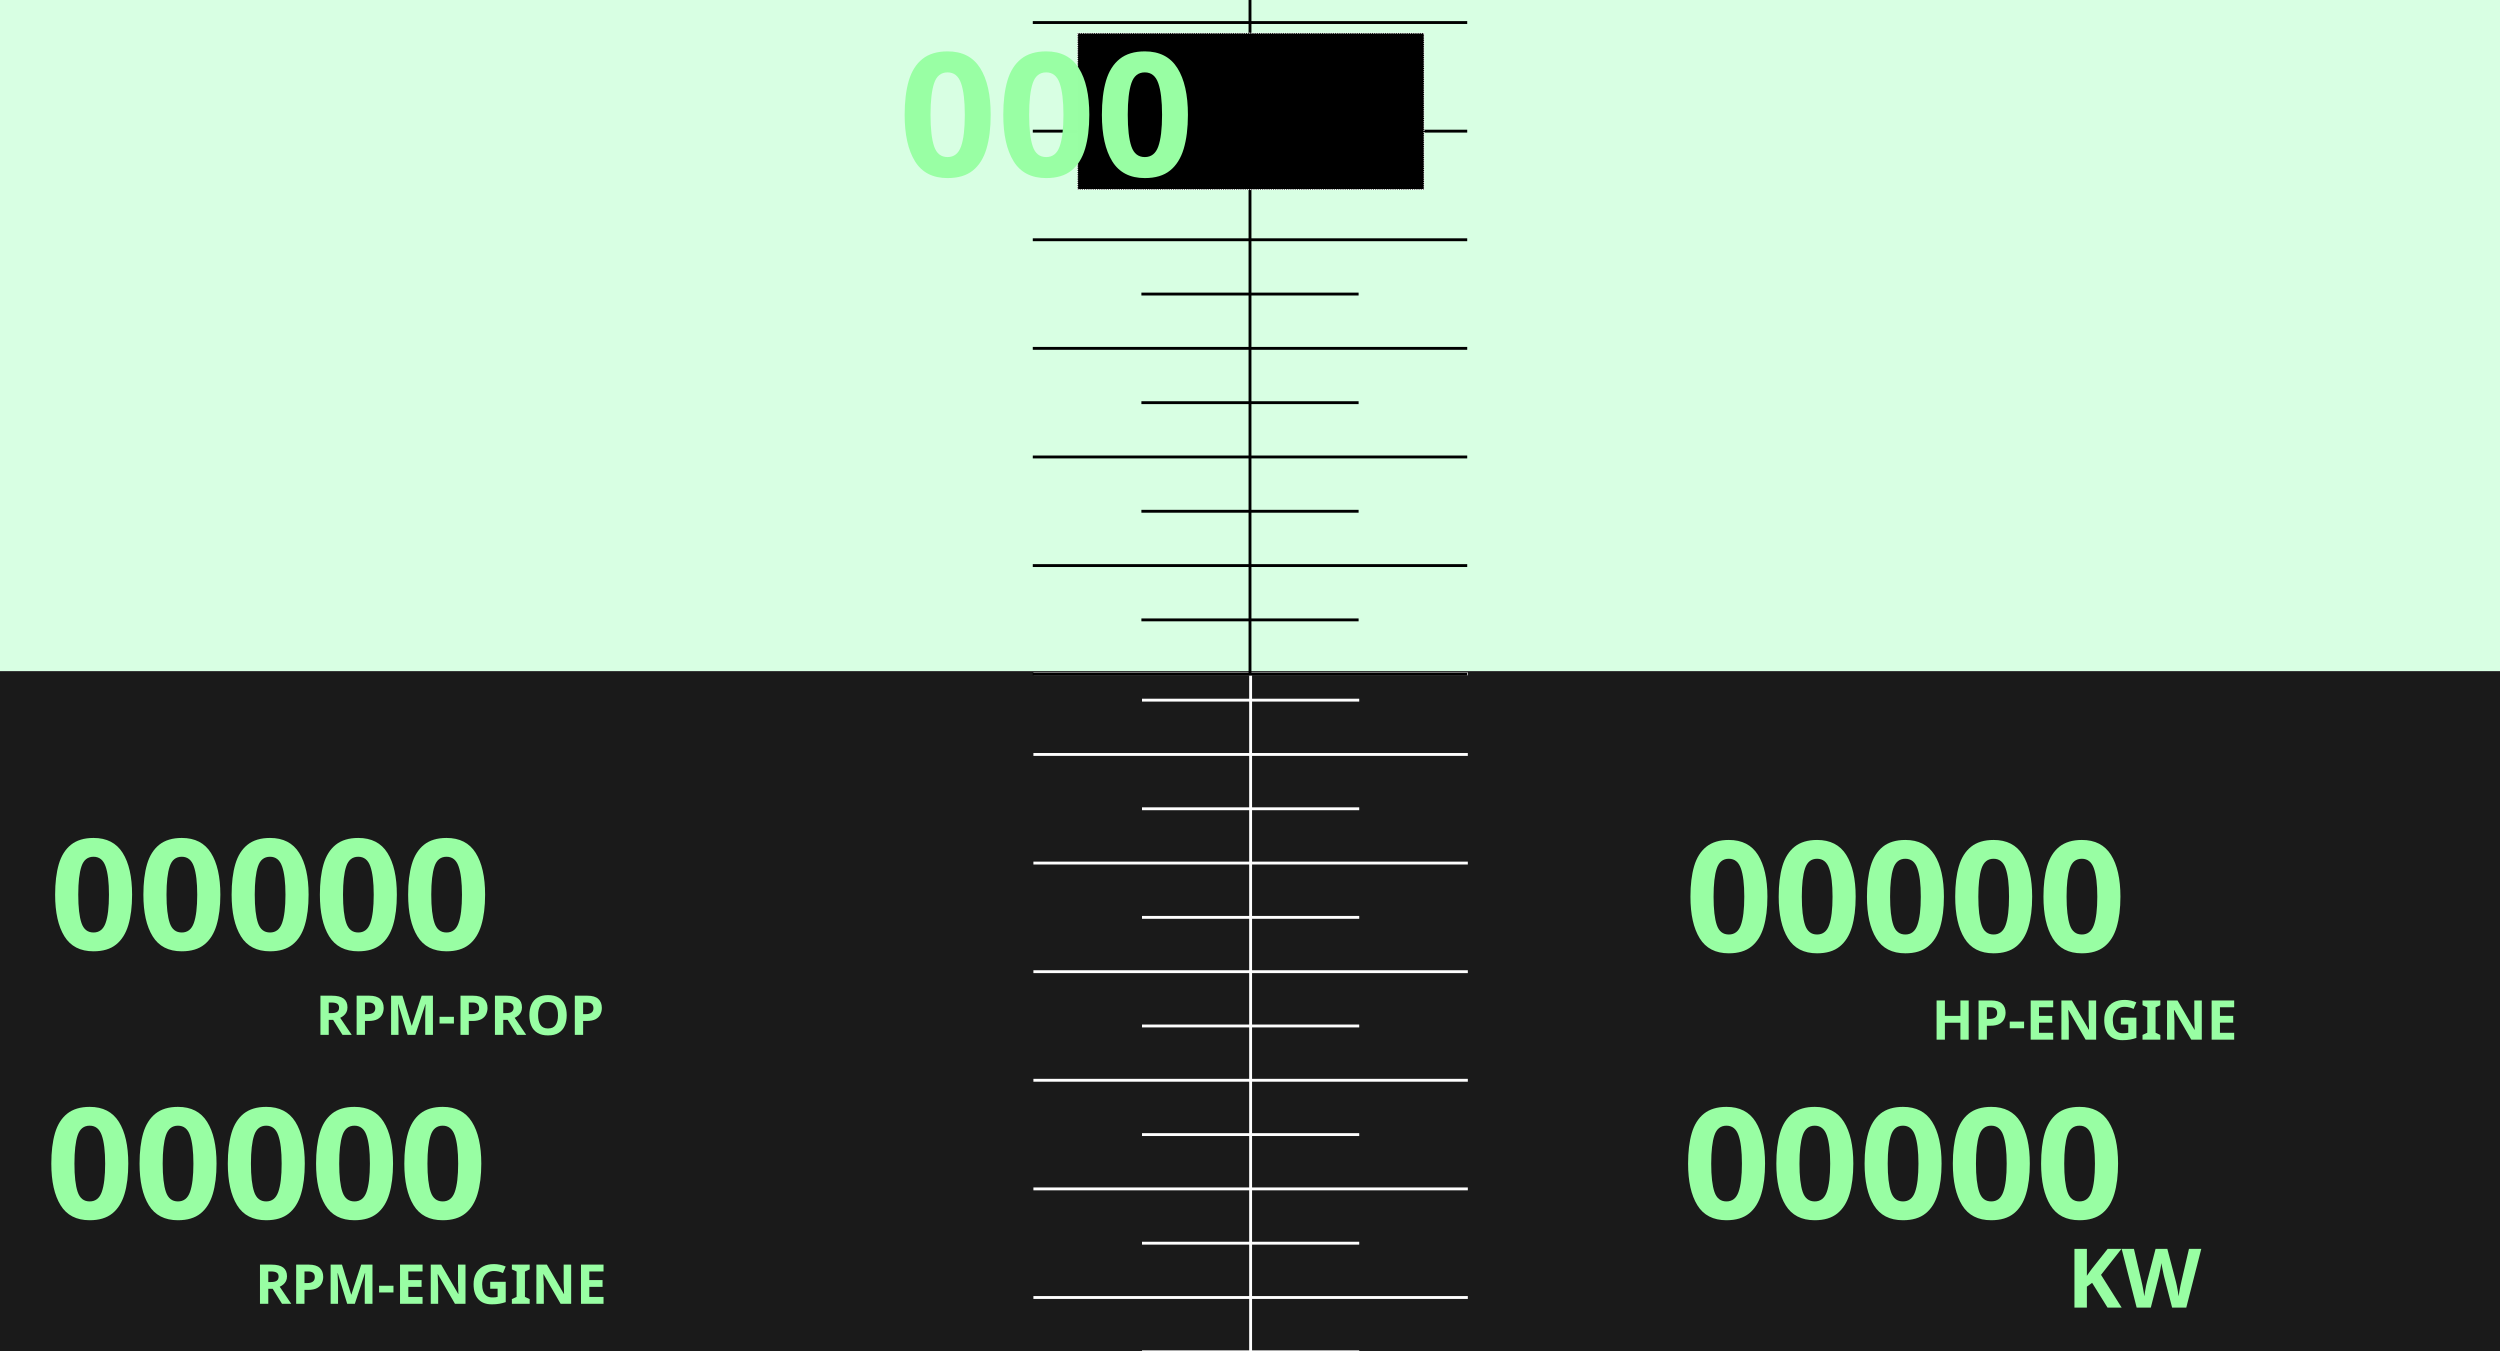
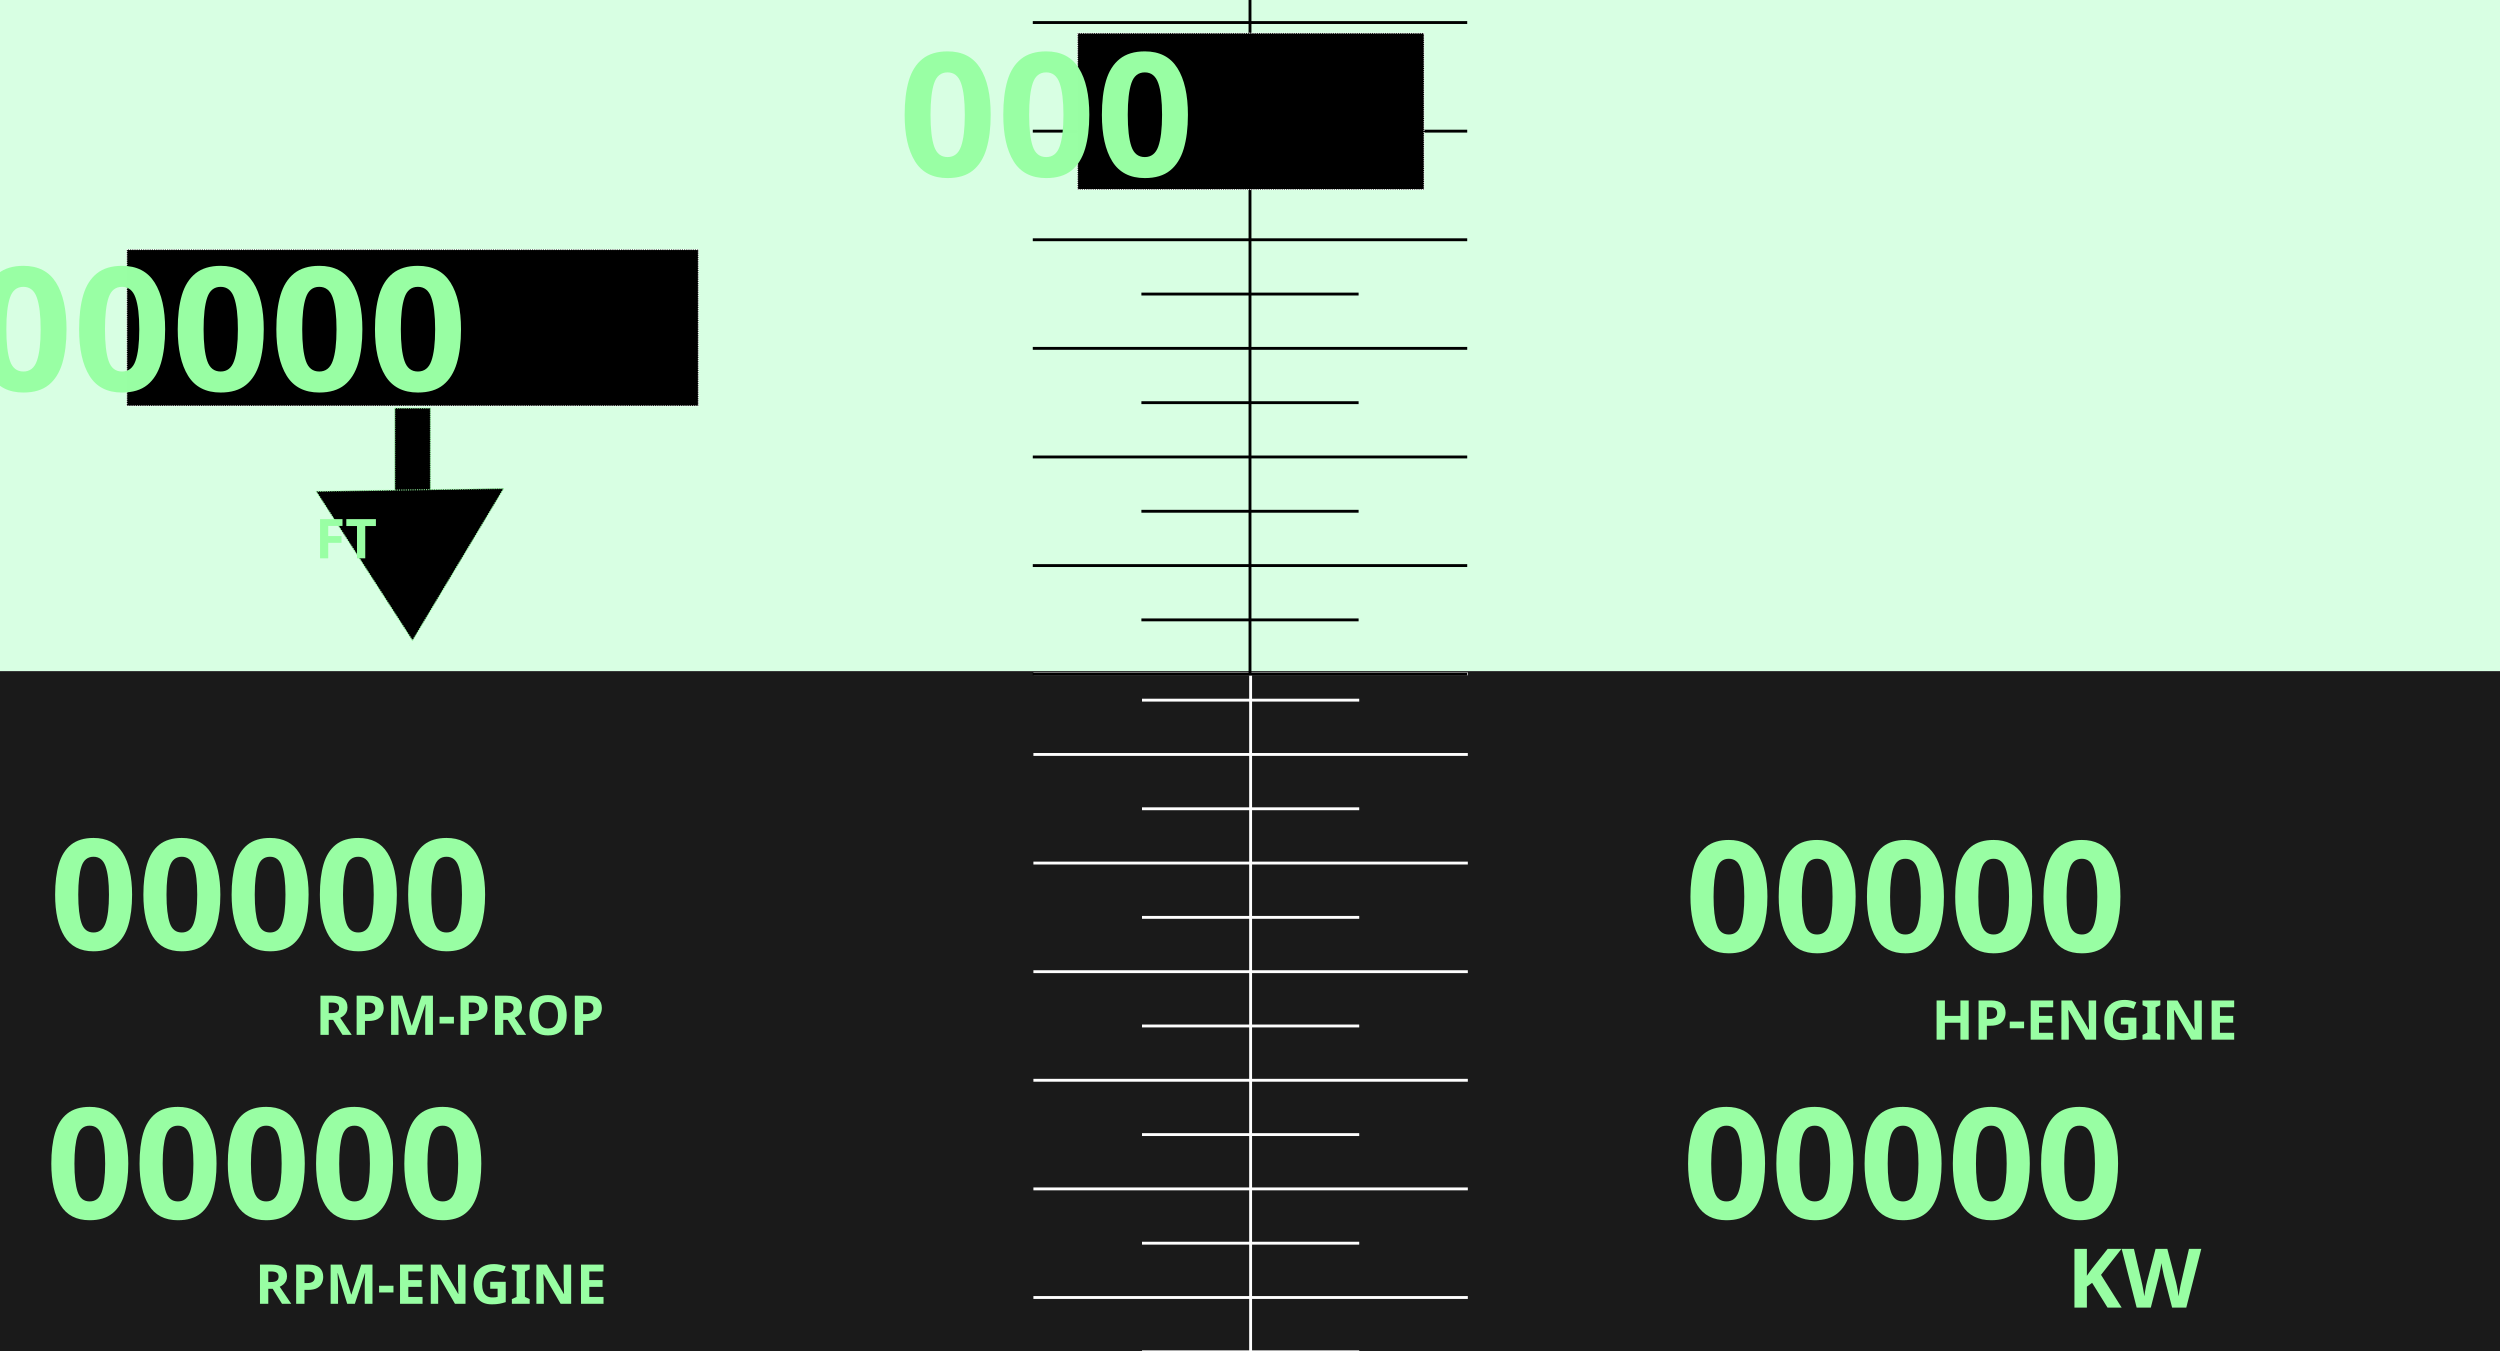
<svg xmlns="http://www.w3.org/2000/svg" width="870" height="470" viewBox="0 0 870 470" version="1.1" id="svg1640">
  <style id="style5102">
.measure-arrow
{
}
.measure-label
{

}
.measure-line
{
}</style>
  <defs id="defs1634">
    <linearGradient id="linearGradient2038">
      <stop style="stop-color:#000000;stop-opacity:1;" offset="0" id="stop2036" />
    </linearGradient>
  </defs>
  <g id="layer1" transform="translate(0,-233.5)">
    <g id="g1309" transform="translate(0,8)" style="display:inline">
      <g id="horizon">
-         <path style="display:inline;opacity:1;mix-blend-mode:color;fill:#94d3a5;fill-opacity:1;fill-rule:evenodd;stroke:none;stroke-width:56.563;stroke-linecap:butt;stroke-linejoin:miter;stroke-miterlimit:4;stroke-dasharray:none;stroke-dashoffset:0;stroke-opacity:1" id="rect2237" width="1561.52" height="741.675" x="-346.183" y="-282.616" d="M -346.183,-282.616 H 1215.336 V 459.059 H -346.183 Z" />
+         <path style="display:inline;opacity:1;mix-blend-mode:color;fill:#94d3a5;fill-opacity:1;fill-rule:evenodd;stroke:none;stroke-width:56.563;stroke-linecap:butt;stroke-linejoin:miter;stroke-miterlimit:4;stroke-dasharray:none;stroke-dashoffset:0;stroke-opacity:1" id="rect2237" width="1561.519" height="741.675" x="-346.183" y="-282.616" d="M -346.183,-282.616 H 1215.336 V 459.059 H -346.183 Z" />
        <rect y="459.059" x="-348.961" height="685.455" width="1564.296" id="rect2231" style="display:inline;fill:#1a1a1a;fill-opacity:1;stroke:none;stroke-width:56.563;stroke-linecap:butt;stroke-linejoin:miter;stroke-miterlimit:4;stroke-dasharray:none;stroke-dashoffset:0;stroke-opacity:1" />
        <path style="display:inline;fill:#ffffff;stroke:#ffffff;stroke-width:1px;stroke-linecap:butt;stroke-linejoin:miter;stroke-opacity:0.994" d="M 435.214,1206.162 V 460.008 m 75.591,746.154 h -151.181 m 113.386,-18.898 h -75.591 m 113.386,-18.898 h -151.181 m 113.386,-18.898 h -75.591 m 113.386,-18.898 h -151.181 m 113.386,-18.898 h -75.591 m 113.386,-18.898 h -151.181 m 113.386,-18.898 h -75.591 m 113.386,-18.898 h -151.181 m 113.386,-18.898 h -75.591 m 113.386,-18.898 H 359.623 M 473.009,998.288 H 397.419 M 510.804,979.39 H 359.623 M 473.009,960.493 H 397.419 M 510.804,941.595 H 359.623 M 473.009,922.697 H 397.419 M 510.804,903.8 H 359.623 M 473.009,884.902 H 397.419 M 510.804,866.004 H 359.623 M 473.009,847.107 H 397.419 M 510.804,828.209 H 359.623 M 473.009,809.312 H 397.419 M 510.804,790.414 H 359.623 M 473.009,771.516 H 397.419 M 510.804,752.619 H 359.623 M 473.009,733.721 H 397.419 M 510.804,714.823 H 359.623 M 473.009,695.926 H 397.419 M 510.804,677.028 H 359.623 M 473.009,658.13 H 397.419 M 510.804,639.233 H 359.623 M 473.009,620.335 H 397.419 M 510.804,601.437 H 359.623 M 473.009,582.54 H 397.419 M 510.804,563.642 H 359.623 M 473.009,544.745 H 397.419 M 510.804,525.847 H 359.623 M 473.009,506.949 h -75.591 m 113.386,-18.898 h -151.181 m 113.386,-18.898 h -75.591 m 113.386,-9.146 h -151.181" id="path5414-4" />
        <path style="display:inline;fill:none;stroke:#000000;stroke-width:1px;stroke-linecap:butt;stroke-linejoin:miter;stroke-opacity:1" d="m 435,460.115 v -746.154 m 75.591,746.154 H 359.409 M 472.795,441.218 H 397.205 M 510.591,422.32 H 359.409 M 472.795,403.422 H 397.205 M 510.591,384.525 H 359.409 M 472.795,365.627 H 397.205 M 510.591,346.73 H 359.409 M 472.795,327.832 H 397.205 M 510.591,308.934 H 359.409 M 472.795,290.037 H 397.205 M 510.591,271.139 H 359.409 M 472.795,252.241 H 397.205 M 510.591,233.344 H 359.409 M 472.795,214.446 H 397.205 M 510.591,195.548 H 359.409 M 472.795,176.651 H 397.205 M 510.591,157.753 H 359.409 M 472.795,138.856 H 397.205 M 510.591,119.958 H 359.409 M 472.795,101.06 H 397.205 M 510.591,82.163 H 359.409 M 472.795,63.265 H 397.205 M 510.591,44.367 H 359.409 M 472.795,25.47 H 397.205 M 510.591,6.572 H 359.409 M 472.795,-12.326 H 397.205 M 510.591,-31.223 H 359.409 M 472.795,-50.121 h -75.591 m 113.386,-18.898 h -151.181 m 113.386,-18.898 h -75.591 m 113.386,-18.898 h -151.181 m 113.386,-18.898 h -75.591 m 113.386,-18.898 h -151.181 m 113.386,-18.898 h -75.591 m 113.386,-18.898 h -151.181 m 113.386,-18.898 h -75.591 m 113.386,-18.898 h -151.181 m 113.386,-18.898 h -75.591 m 113.386,-18.898 h -151.181 m 113.386,-18.898 h -75.591 m 113.386,-9.146 h -151.181" id="path5414" />
      </g>
    </g>
+     <rect style="fill:#000000;fill-rule:evenodd;stroke:#ffffff;stroke-width:0.378;stroke-miterlimit:1;stroke-dasharray:0.378, 0.378;stroke-opacity:0.994" id="rect1719-2" width="198.889" height="54.425" x="44.146" y="320.335" ry="0" />
    <rect style="fill:#000000;fill-rule:evenodd;stroke:#ffffff;stroke-width:0.378;stroke-miterlimit:1;stroke-dasharray:0.378, 0.378;stroke-opacity:0.994" id="rect1719" width="120.567" height="54.425" x="375" y="245.028" ry="0" />
    <text id="lcd.hdg" y="294.879" x="498.973" style="font-style:normal;font-variant:normal;font-weight:bold;font-stretch:normal;font-size:60px;line-height:100%;font-family:'Liberation Sans';-inkscape-font-specification:'Liberation Sans Bold';text-align:center;letter-spacing:0px;word-spacing:0px;text-anchor:middle;fill:#99ffa4;fill-opacity:0.996;stroke:none;stroke-width:2.673px;stroke-linecap:butt;stroke-linejoin:miter;stroke-opacity:1" xml:space="preserve">
      <tspan style="font-style:normal;font-variant:normal;font-weight:bold;font-stretch:normal;font-size:60px;font-family:monoMMM_5;-inkscape-font-specification:'monoMMM_5 Bold';text-align:end;text-anchor:end;fill:#99ffa4;fill-opacity:0.996;stroke-width:2.673px" y="294.879" x="498.973" id="tspan7468-3-7">000</tspan>
+     </text>
+     <text id="lcd.agl" y="369.507" x="246.006" style="font-style:normal;font-variant:normal;font-weight:bold;font-stretch:normal;font-size:60px;line-height:100%;font-family:'Liberation Sans';-inkscape-font-specification:'Liberation Sans Bold';text-align:center;letter-spacing:0px;word-spacing:0px;text-anchor:middle;fill:#99ffa4;fill-opacity:0.996;stroke:none;stroke-width:2.673px;stroke-linecap:butt;stroke-linejoin:miter;stroke-opacity:1" xml:space="preserve">
+       <tspan style="font-style:normal;font-variant:normal;font-weight:bold;font-stretch:normal;font-size:60px;font-family:monoMMM_5;-inkscape-font-specification:'monoMMM_5 Bold';text-align:end;text-anchor:end;fill:#99ffa4;fill-opacity:0.996;stroke-width:2.673px" y="369.507" x="246.006" id="tspan7468-3-7-3">00000</tspan>
    </text>
    <text id="text7470-3" y="593.679" x="236.807" style="font-style:normal;font-variant:normal;font-weight:bold;font-stretch:normal;font-size:19.089px;line-height:100%;font-family:'Liberation Sans';-inkscape-font-specification:'Liberation Sans Bold';text-align:center;letter-spacing:0px;word-spacing:0px;text-anchor:middle;fill:#99ffa4;fill-opacity:0.996;stroke:none;stroke-width:2.673px;stroke-linecap:butt;stroke-linejoin:miter;stroke-opacity:1" xml:space="preserve" transform="scale(1.000069,0.9999311)">
      <tspan style="font-style:normal;font-variant:normal;font-weight:bold;font-stretch:normal;font-size:19.089px;font-family:monoMMM_5;-inkscape-font-specification:'monoMMM_5 Bold';text-align:end;text-anchor:end;fill:#99ffa4;fill-opacity:0.996;stroke-width:2.673px" y="593.679" x="236.807" id="tspan7468-3-7-2-1-5">RPM-PROP</tspan>
    </text>
    <text id="text7470-3-6" y="595.334" x="805.087" style="font-style:normal;font-variant:normal;font-weight:bold;font-stretch:normal;font-size:19.089px;line-height:100%;font-family:'Liberation Sans';-inkscape-font-specification:'Liberation Sans Bold';text-align:center;letter-spacing:0px;word-spacing:0px;text-anchor:middle;fill:#99ffa4;fill-opacity:0.996;stroke:none;stroke-width:2.673px;stroke-linecap:butt;stroke-linejoin:miter;stroke-opacity:1" xml:space="preserve" transform="scale(1.000069,0.9999311)">
      <tspan style="font-style:normal;font-variant:normal;font-weight:bold;font-stretch:normal;font-size:19.089px;font-family:monoMMM_5;-inkscape-font-specification:'monoMMM_5 Bold';text-align:end;text-anchor:end;fill:#99ffa4;fill-opacity:0.996;stroke-width:2.673px" y="595.334" x="805.087" id="tspan7468-3-7-2-1-5-9">HP-ENGINE</tspan>
    </text>
    <text id="lcd.rpm-prop" y="564.061" x="245.382" style="font-style:normal;font-variant:normal;font-weight:bold;font-stretch:normal;font-size:53.689px;line-height:100%;font-family:'Liberation Sans';-inkscape-font-specification:'Liberation Sans Bold';text-align:center;letter-spacing:0px;word-spacing:0px;text-anchor:middle;fill:#99ffa4;fill-opacity:0.996;stroke:none;stroke-width:2.673px;stroke-linecap:butt;stroke-linejoin:miter;stroke-opacity:1" xml:space="preserve" transform="scale(1.000069,0.9999311)">
      <tspan style="font-style:normal;font-variant:normal;font-weight:bold;font-stretch:normal;font-size:53.689px;font-family:monoMMM_5;-inkscape-font-specification:'monoMMM_5 Bold';text-align:end;text-anchor:end;fill:#99ffa4;fill-opacity:0.996;stroke-width:2.673px" y="564.061" x="245.382" id="tspan7468-3-7-2-4">00000</tspan>
    </text>
    <text id="lcd.hp" y="564.759" x="814.43" style="font-style:normal;font-variant:normal;font-weight:bold;font-stretch:normal;font-size:53.689px;line-height:100%;font-family:'Liberation Sans';-inkscape-font-specification:'Liberation Sans Bold';text-align:center;letter-spacing:0px;word-spacing:0px;text-anchor:middle;fill:#99ffa4;fill-opacity:0.996;stroke:none;stroke-width:2.673px;stroke-linecap:butt;stroke-linejoin:miter;stroke-opacity:1" xml:space="preserve" transform="scale(1.000069,0.9999311)">
      <tspan style="font-style:normal;font-variant:normal;font-weight:bold;font-stretch:normal;font-size:53.689px;font-family:monoMMM_5;-inkscape-font-specification:'monoMMM_5 Bold';text-align:end;text-anchor:end;fill:#99ffa4;fill-opacity:0.996;stroke-width:2.673px" y="564.759" x="814.43" id="tspan7468-3-7-2-4-3">00000</tspan>
    </text>
    <text id="text7470-2" y="688.597" x="805.755" style="font-style:normal;font-variant:normal;font-weight:bold;font-stretch:normal;font-size:28.634px;line-height:100%;font-family:'Liberation Sans';-inkscape-font-specification:'Liberation Sans Bold';text-align:center;letter-spacing:0px;word-spacing:0px;text-anchor:middle;fill:#99ffa4;fill-opacity:0.996;stroke:none;stroke-width:2.673px;stroke-linecap:butt;stroke-linejoin:miter;stroke-opacity:1" xml:space="preserve" transform="scale(1.000069,0.9999311)">
      <tspan style="font-style:normal;font-variant:normal;font-weight:bold;font-stretch:normal;font-size:28.634px;font-family:monoMMM_5;-inkscape-font-specification:'monoMMM_5 Bold';text-align:end;text-anchor:end;fill:#99ffa4;fill-opacity:0.996;stroke-width:2.673px" y="688.597" x="805.755" id="tspan7468-3-7-2-1-2">KW</tspan>
    </text>
    <text id="text7470" y="687.275" x="237.663" style="font-style:normal;font-variant:normal;font-weight:bold;font-stretch:normal;font-size:19.089px;line-height:100%;font-family:'Liberation Sans';-inkscape-font-specification:'Liberation Sans Bold';text-align:center;letter-spacing:0px;word-spacing:0px;text-anchor:middle;fill:#99ffa4;fill-opacity:0.996;stroke:none;stroke-width:2.673px;stroke-linecap:butt;stroke-linejoin:miter;stroke-opacity:1" xml:space="preserve" transform="scale(1.000069,0.9999311)">
      <tspan style="font-style:normal;font-variant:normal;font-weight:bold;font-stretch:normal;font-size:19.089px;font-family:monoMMM_5;-inkscape-font-specification:'monoMMM_5 Bold';text-align:end;text-anchor:end;fill:#99ffa4;fill-opacity:0.996;stroke-width:2.673px" y="687.275" x="237.663" id="tspan7468-3-7-2-1">RPM-ENGINE</tspan>
    </text>
    <text id="lcd.kw" y="657.657" x="813.611" style="font-style:normal;font-variant:normal;font-weight:bold;font-stretch:normal;font-size:53.689px;line-height:100%;font-family:'Liberation Sans';-inkscape-font-specification:'Liberation Sans Bold';text-align:center;letter-spacing:0px;word-spacing:0px;text-anchor:middle;fill:#99ffa4;fill-opacity:0.996;stroke:none;stroke-width:2.673px;stroke-linecap:butt;stroke-linejoin:miter;stroke-opacity:1" xml:space="preserve" transform="scale(1.000069,0.9999311)">
      <tspan style="font-style:normal;font-variant:normal;font-weight:bold;font-stretch:normal;font-size:53.689px;font-family:monoMMM_5;-inkscape-font-specification:'monoMMM_5 Bold';text-align:end;text-anchor:end;fill:#99ffa4;fill-opacity:0.996;stroke-width:2.673px" y="657.657" x="813.611" id="tspan7468-3-7-2-3">00000</tspan>
    </text>
    <text id="lcd.rpm" y="657.657" x="244.051" style="font-style:normal;font-variant:normal;font-weight:bold;font-stretch:normal;font-size:53.689px;line-height:100%;font-family:'Liberation Sans';-inkscape-font-specification:'Liberation Sans Bold';text-align:center;letter-spacing:0px;word-spacing:0px;text-anchor:middle;fill:#99ffa4;fill-opacity:0.996;stroke:none;stroke-width:2.673px;stroke-linecap:butt;stroke-linejoin:miter;stroke-opacity:1" xml:space="preserve" transform="scale(1.000069,0.9999311)">
      <tspan style="font-style:normal;font-variant:normal;font-weight:bold;font-stretch:normal;font-size:53.689px;font-family:monoMMM_5;-inkscape-font-specification:'monoMMM_5 Bold';text-align:end;text-anchor:end;fill:#99ffa4;fill-opacity:0.996;stroke-width:2.673px" y="657.657" x="244.051" id="tspan7468-3-7-2">00000</tspan>
    </text>
+     <rect style="fill:#000000;fill-rule:evenodd;stroke:#99ffa4;stroke-width:0.378;stroke-miterlimit:1;stroke-dasharray:0.378, 0.378" id="rect2639" width="12.367" height="49.466" x="137.407" y="375.518" />
+     <path style="fill:#000000;fill-rule:evenodd;stroke:#99ffa4;stroke-width:0.326;stroke-miterlimit:1;stroke-dasharray:0.326, 0.326" id="path2685" d="M 71.452,203.362 17.692,195.926 51.011,153.087 Z" transform="matrix(0.7535532,0.8694597,-0.9375141,0.6988525,280.3612,252.1643)" />
+     <text id="text7470-3-1" y="427.826" x="157.705" style="font-style:normal;font-variant:normal;font-weight:bold;font-stretch:normal;font-size:19.089px;line-height:100%;font-family:'Liberation Sans';-inkscape-font-specification:'Liberation Sans Bold';text-align:center;letter-spacing:0px;word-spacing:0px;text-anchor:middle;fill:#99ffa4;fill-opacity:0.996;stroke:none;stroke-width:2.673px;stroke-linecap:butt;stroke-linejoin:miter;stroke-opacity:1" xml:space="preserve" transform="scale(1.000069,0.9999311)">
+       <tspan style="font-style:normal;font-variant:normal;font-weight:bold;font-stretch:normal;font-size:19.089px;font-family:monoMMM_5;-inkscape-font-specification:'monoMMM_5 Bold';text-align:end;text-anchor:end;fill:#99ffa4;fill-opacity:0.996;stroke-width:2.673px" y="427.826" x="157.705" id="tspan7468-3-7-2-1-5-8">FT</tspan>
+     </text>
  </g>
</svg>
